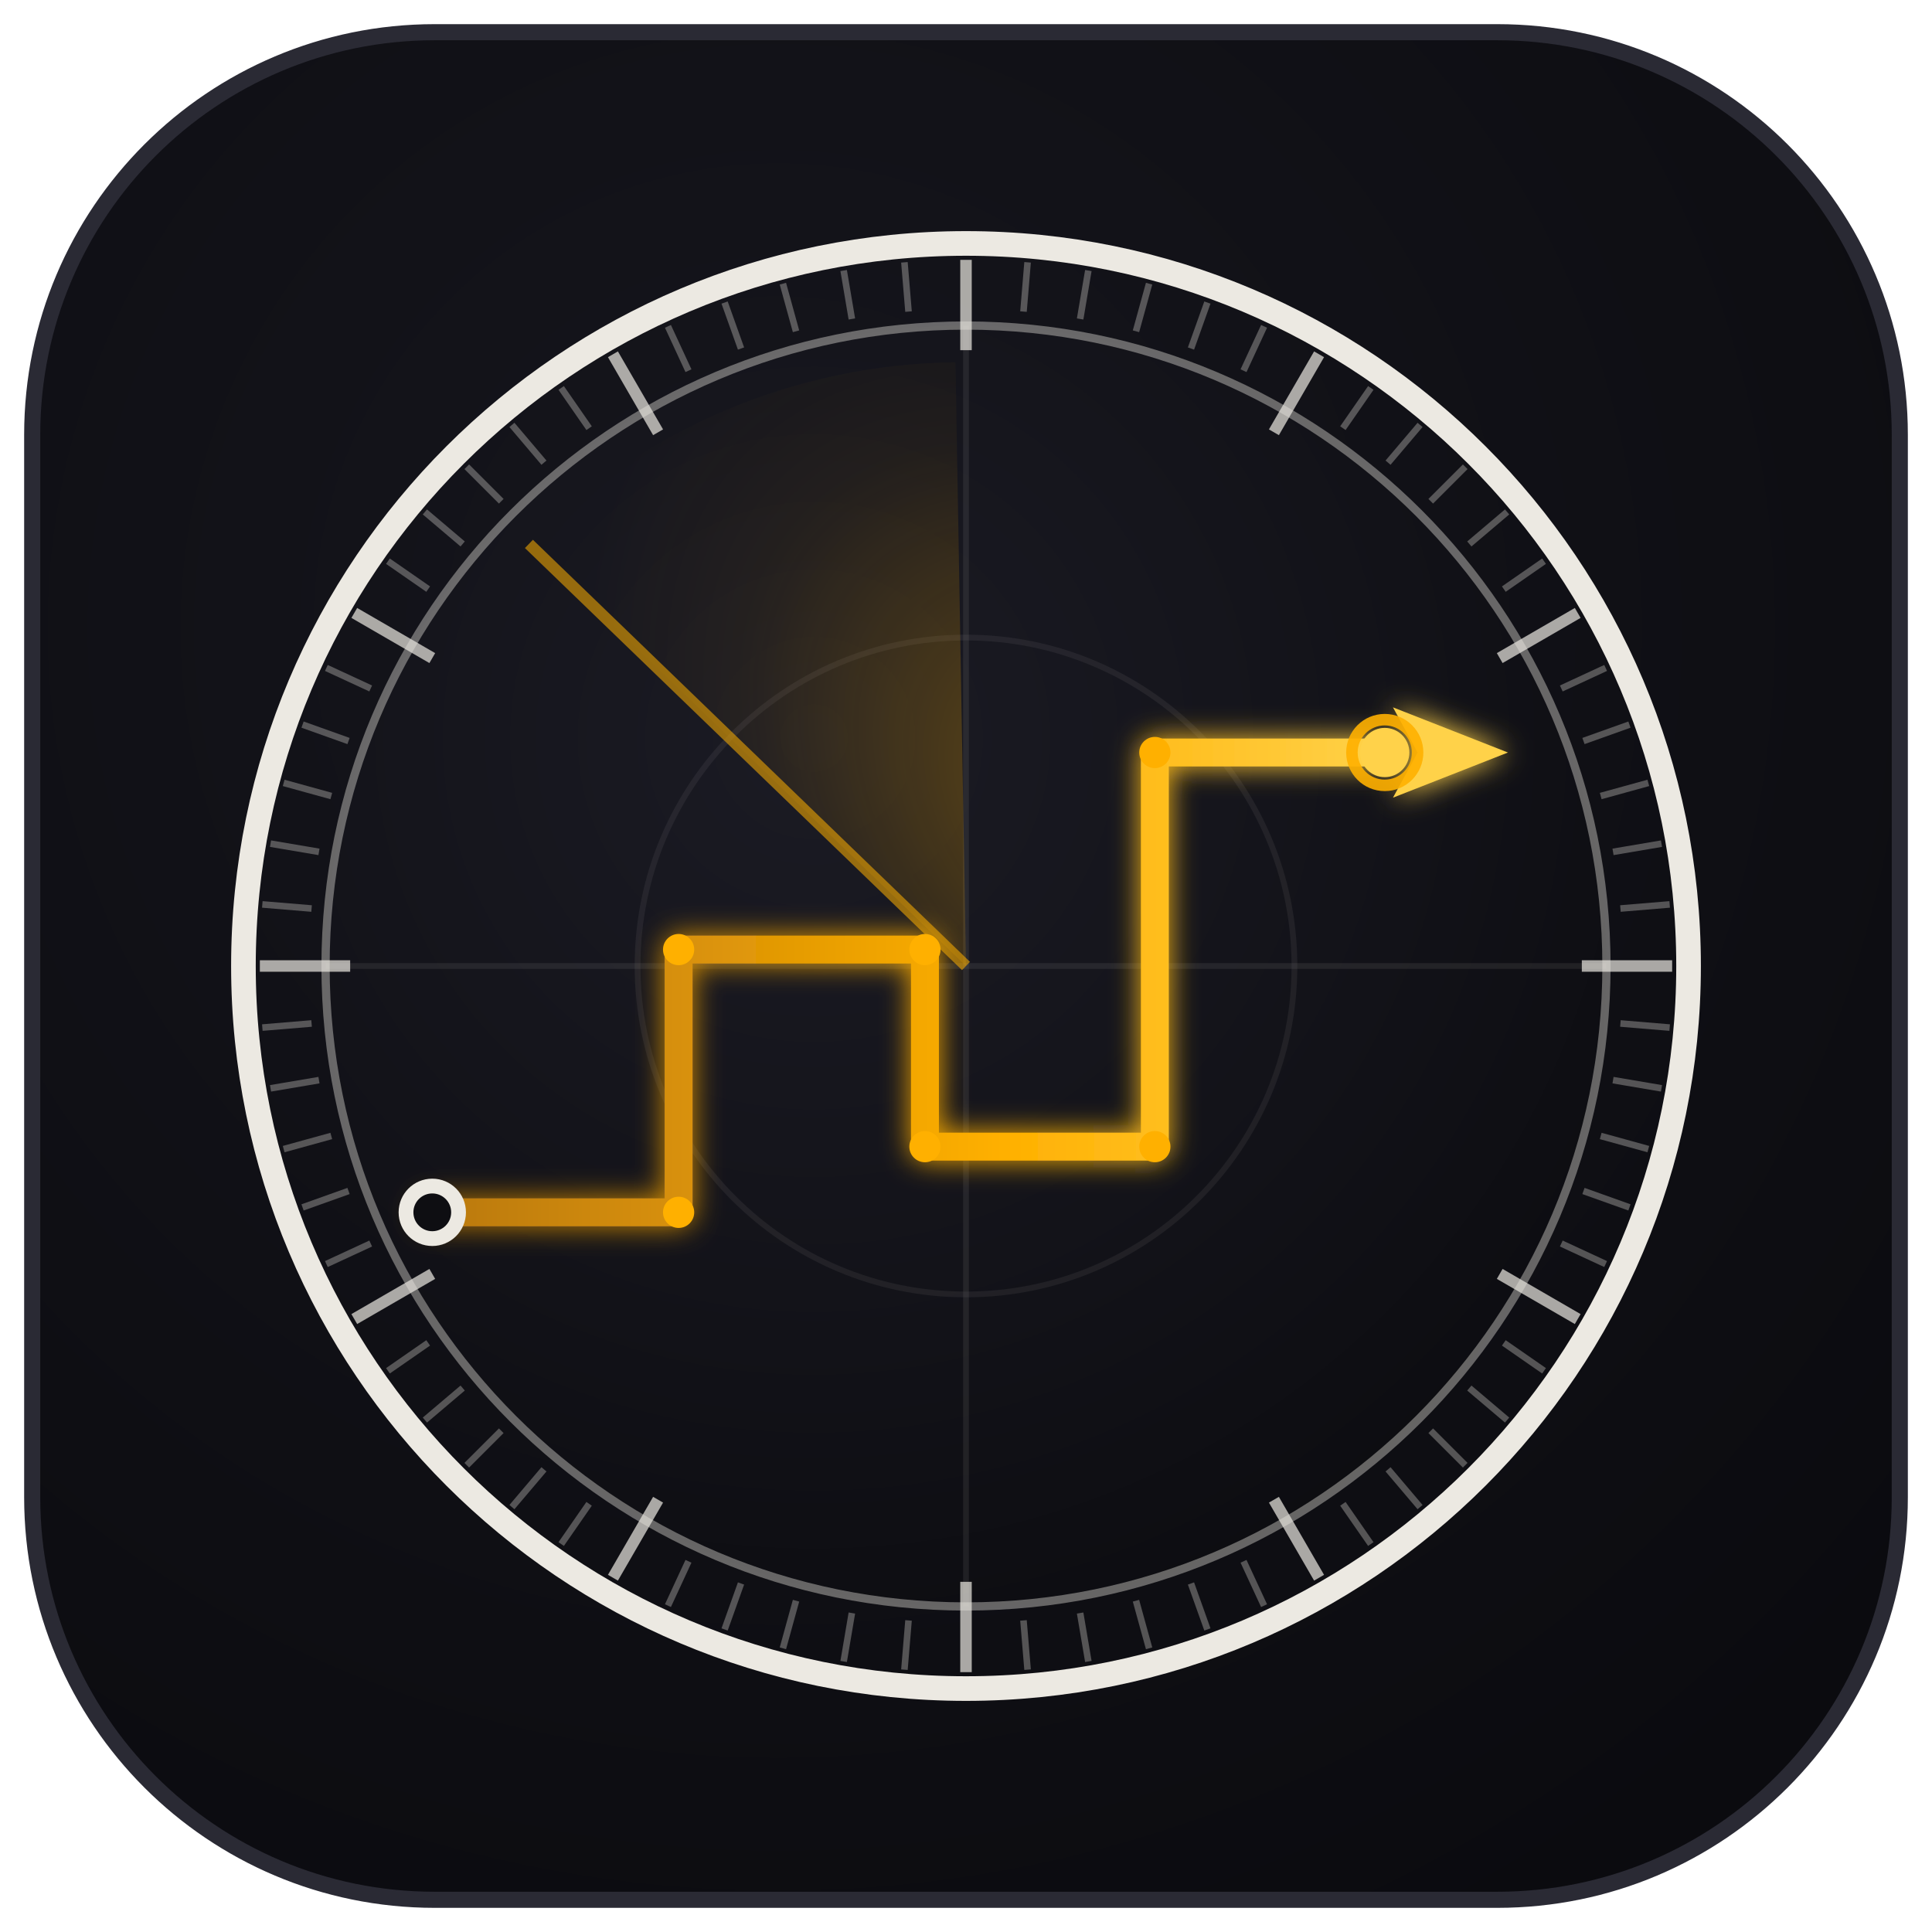
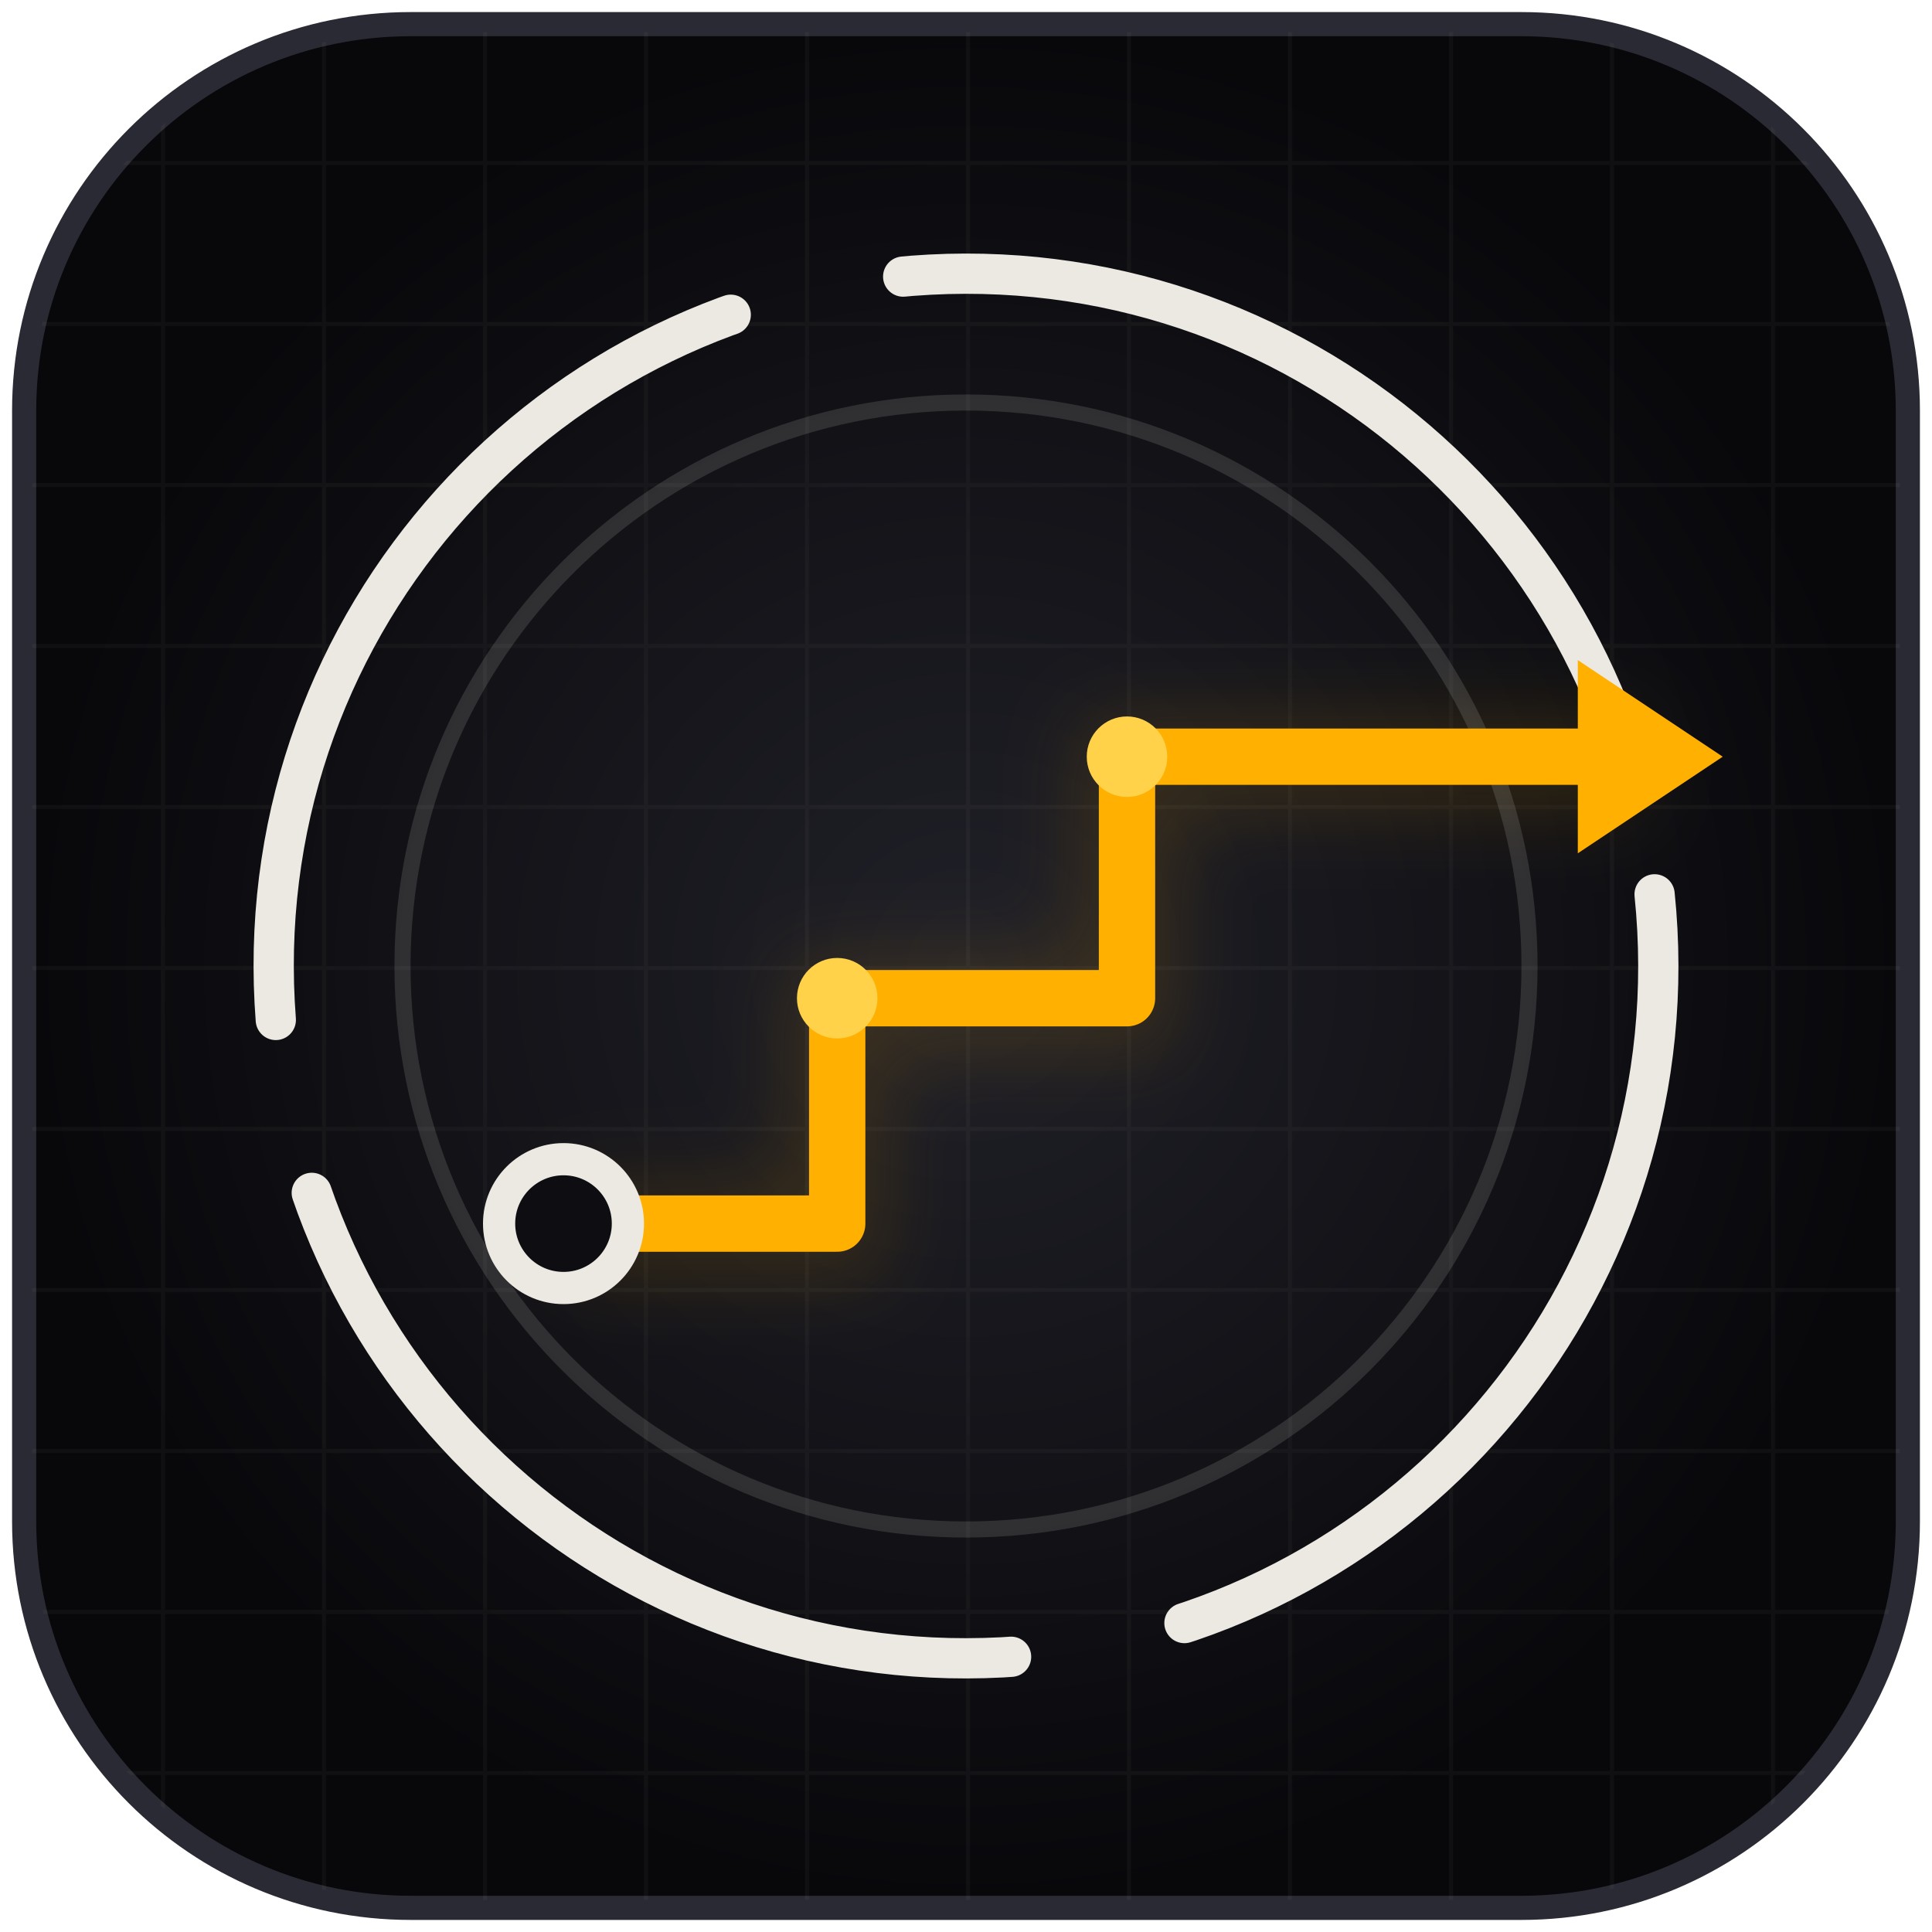
- <svg xmlns="http://www.w3.org/2000/svg" viewBox="0 0 240 240" width="240" height="240" role="img" aria-label="demoscope">
+ <svg xmlns="http://www.w3.org/2000/svg" viewBox="0 0 240 240" role="img" aria-labelledby="title desc">
  <defs>
-     <clipPath id="apS">
-       <circle cx="100" cy="100" r="78" />
-     </clipPath>
-     <radialGradient id="glassS" cx="38%" cy="32%" r="80%">
-       <stop offset="0%" stop-color="#1b1b24" />
-       <stop offset="60%" stop-color="#121218" />
-       <stop offset="100%" stop-color="#0b0b0f" />
+     <radialGradient id="bg">
+       <stop stop-color="#202028" />
+       <stop offset="1" stop-color="#08080b" />
    </radialGradient>
-     <linearGradient id="traceS" x1="0" y1="0" x2="1" y2="0">
-       <stop offset="0%" stop-color="#b9780f" />
-       <stop offset="60%" stop-color="#ffb000" />
-       <stop offset="100%" stop-color="#ffd24a" />
-     </linearGradient>
-     <radialGradient id="beamS" cx="50%" cy="100%" r="100%">
-       <stop offset="0%" stop-color="#ffb000" stop-opacity="0.34" />
-       <stop offset="70%" stop-color="#ffb000" stop-opacity="0.05" />
-       <stop offset="100%" stop-color="#ffb000" stop-opacity="0" />
-     </radialGradient>
-     <filter id="glowS" x="-30%" y="-30%" width="160%" height="160%">
-       <feGaussianBlur stdDeviation="1.7" result="b" />
-       <feMerge>
-         <feMergeNode in="b" />
-         <feMergeNode in="SourceGraphic" />
-       </feMerge>
+     <pattern id="grid" width="20" height="20" patternUnits="userSpaceOnUse">
+       <path d="M20 0H0V20" fill="none" stroke="#ece9e2" stroke-opacity=".035" />
+     </pattern>
+     <filter id="glow" x="-30%" y="-30%" width="160%" height="160%">
+       <feGaussianBlur stdDeviation="5" />
    </filter>
-     <radialGradient id="tilebg" cx="40%" cy="32%" r="85%">
-       <stop offset="0%" stop-color="#16161d" />
-       <stop offset="100%" stop-color="#0a0a0e" />
-     </radialGradient>
  </defs>
-   <rect x="4" y="4" width="232" height="232" rx="50" fill="url(#tilebg)" stroke="#2a2a34" stroke-width="2" />
-   <g transform="translate(120,120) scale(1.02) translate(-100,-100)">
-     <g>
-       <circle cx="100" cy="100" r="78" fill="url(#glassS)" />
-       <g clip-path="url(#apS)" opacity="0.5">
-         <line x1="22" y1="100" x2="178" y2="100" stroke="#ece9e2" stroke-width="0.7" opacity="0.16" />
-         <line x1="100" y1="22" x2="100" y2="178" stroke="#ece9e2" stroke-width="0.7" opacity="0.16" />
-         <circle cx="100" cy="100" r="40" fill="none" stroke="#ece9e2" stroke-width="0.7" opacity="0.13" />
-       </g>
-       <g clip-path="url(#apS)">
-         <g>
-           <animateTransform attributeName="transform" type="rotate" from="0 100 100" to="360 100 100" dur="6s" repeatCount="indefinite" />
-           <g transform="rotate(-46 100 100)">
-             <path d="M100,100 L100,26 A74,74 0 0 1 152,48 Z" fill="url(#beamS)" />
-             <line x1="100" y1="100" x2="100" y2="26" stroke="#ffb000" stroke-width="1.4" opacity="0.55" />
-           </g>
-         </g>
-       </g>
-       <line x1="186.0" y1="100.0" x2="175.0" y2="100.0" stroke="#ece9e2" stroke-width="1.4" opacity="0.7" />
-       <line x1="185.7" y1="107.5" x2="179.7" y2="107.0" stroke="#ece9e2" stroke-width="0.8" opacity="0.32" />
-       <line x1="184.7" y1="114.9" x2="178.8" y2="113.9" stroke="#ece9e2" stroke-width="0.8" opacity="0.32" />
-       <line x1="183.1" y1="122.3" x2="177.3" y2="120.7" stroke="#ece9e2" stroke-width="0.8" opacity="0.32" />
-       <line x1="180.8" y1="129.4" x2="175.2" y2="127.4" stroke="#ece9e2" stroke-width="0.8" opacity="0.32" />
-       <line x1="177.9" y1="136.3" x2="172.5" y2="133.8" stroke="#ece9e2" stroke-width="0.8" opacity="0.32" />
-       <line x1="174.5" y1="143.0" x2="165.0" y2="137.5" stroke="#ece9e2" stroke-width="1.4" opacity="0.7" />
-       <line x1="170.4" y1="149.3" x2="165.5" y2="145.9" stroke="#ece9e2" stroke-width="0.8" opacity="0.32" />
-       <line x1="165.9" y1="155.3" x2="161.3" y2="151.4" stroke="#ece9e2" stroke-width="0.8" opacity="0.32" />
-       <line x1="160.8" y1="160.8" x2="156.6" y2="156.6" stroke="#ece9e2" stroke-width="0.8" opacity="0.32" />
-       <line x1="155.3" y1="165.9" x2="151.4" y2="161.3" stroke="#ece9e2" stroke-width="0.8" opacity="0.32" />
-       <line x1="149.3" y1="170.4" x2="145.9" y2="165.5" stroke="#ece9e2" stroke-width="0.8" opacity="0.32" />
-       <line x1="143.0" y1="174.5" x2="137.5" y2="165.0" stroke="#ece9e2" stroke-width="1.4" opacity="0.7" />
-       <line x1="136.3" y1="177.9" x2="133.8" y2="172.5" stroke="#ece9e2" stroke-width="0.8" opacity="0.32" />
-       <line x1="129.4" y1="180.8" x2="127.4" y2="175.2" stroke="#ece9e2" stroke-width="0.8" opacity="0.32" />
-       <line x1="122.3" y1="183.1" x2="120.7" y2="177.3" stroke="#ece9e2" stroke-width="0.8" opacity="0.32" />
-       <line x1="114.9" y1="184.7" x2="113.9" y2="178.8" stroke="#ece9e2" stroke-width="0.8" opacity="0.32" />
-       <line x1="107.5" y1="185.7" x2="107.0" y2="179.7" stroke="#ece9e2" stroke-width="0.8" opacity="0.32" />
-       <line x1="100.0" y1="186.0" x2="100.0" y2="175.0" stroke="#ece9e2" stroke-width="1.4" opacity="0.7" />
-       <line x1="92.5" y1="185.7" x2="93.0" y2="179.7" stroke="#ece9e2" stroke-width="0.8" opacity="0.32" />
-       <line x1="85.1" y1="184.7" x2="86.1" y2="178.8" stroke="#ece9e2" stroke-width="0.8" opacity="0.32" />
-       <line x1="77.7" y1="183.1" x2="79.3" y2="177.3" stroke="#ece9e2" stroke-width="0.8" opacity="0.32" />
-       <line x1="70.6" y1="180.8" x2="72.6" y2="175.2" stroke="#ece9e2" stroke-width="0.8" opacity="0.32" />
-       <line x1="63.7" y1="177.9" x2="66.2" y2="172.5" stroke="#ece9e2" stroke-width="0.8" opacity="0.32" />
-       <line x1="57.0" y1="174.5" x2="62.5" y2="165.0" stroke="#ece9e2" stroke-width="1.4" opacity="0.7" />
-       <line x1="50.7" y1="170.4" x2="54.1" y2="165.5" stroke="#ece9e2" stroke-width="0.8" opacity="0.32" />
-       <line x1="44.7" y1="165.9" x2="48.6" y2="161.3" stroke="#ece9e2" stroke-width="0.8" opacity="0.32" />
-       <line x1="39.2" y1="160.8" x2="43.4" y2="156.6" stroke="#ece9e2" stroke-width="0.8" opacity="0.32" />
-       <line x1="34.1" y1="155.3" x2="38.7" y2="151.4" stroke="#ece9e2" stroke-width="0.8" opacity="0.32" />
-       <line x1="29.6" y1="149.3" x2="34.5" y2="145.9" stroke="#ece9e2" stroke-width="0.8" opacity="0.32" />
-       <line x1="25.5" y1="143.0" x2="35.0" y2="137.5" stroke="#ece9e2" stroke-width="1.4" opacity="0.7" />
-       <line x1="22.1" y1="136.3" x2="27.5" y2="133.8" stroke="#ece9e2" stroke-width="0.8" opacity="0.32" />
-       <line x1="19.2" y1="129.4" x2="24.8" y2="127.4" stroke="#ece9e2" stroke-width="0.8" opacity="0.32" />
-       <line x1="16.9" y1="122.3" x2="22.7" y2="120.7" stroke="#ece9e2" stroke-width="0.8" opacity="0.32" />
-       <line x1="15.3" y1="114.9" x2="21.2" y2="113.9" stroke="#ece9e2" stroke-width="0.8" opacity="0.32" />
-       <line x1="14.3" y1="107.5" x2="20.3" y2="107.0" stroke="#ece9e2" stroke-width="0.8" opacity="0.32" />
-       <line x1="14.0" y1="100.0" x2="25.0" y2="100.0" stroke="#ece9e2" stroke-width="1.4" opacity="0.7" />
-       <line x1="14.3" y1="92.5" x2="20.3" y2="93.0" stroke="#ece9e2" stroke-width="0.8" opacity="0.32" />
-       <line x1="15.3" y1="85.1" x2="21.2" y2="86.1" stroke="#ece9e2" stroke-width="0.8" opacity="0.32" />
-       <line x1="16.9" y1="77.7" x2="22.7" y2="79.3" stroke="#ece9e2" stroke-width="0.8" opacity="0.32" />
-       <line x1="19.2" y1="70.6" x2="24.8" y2="72.6" stroke="#ece9e2" stroke-width="0.8" opacity="0.32" />
-       <line x1="22.1" y1="63.7" x2="27.5" y2="66.2" stroke="#ece9e2" stroke-width="0.8" opacity="0.32" />
-       <line x1="25.5" y1="57.0" x2="35.0" y2="62.5" stroke="#ece9e2" stroke-width="1.4" opacity="0.7" />
-       <line x1="29.6" y1="50.7" x2="34.5" y2="54.1" stroke="#ece9e2" stroke-width="0.8" opacity="0.32" />
-       <line x1="34.1" y1="44.7" x2="38.7" y2="48.6" stroke="#ece9e2" stroke-width="0.8" opacity="0.32" />
-       <line x1="39.2" y1="39.2" x2="43.4" y2="43.4" stroke="#ece9e2" stroke-width="0.8" opacity="0.32" />
-       <line x1="44.7" y1="34.1" x2="48.6" y2="38.7" stroke="#ece9e2" stroke-width="0.8" opacity="0.32" />
-       <line x1="50.7" y1="29.6" x2="54.1" y2="34.5" stroke="#ece9e2" stroke-width="0.8" opacity="0.32" />
-       <line x1="57.0" y1="25.5" x2="62.5" y2="35.0" stroke="#ece9e2" stroke-width="1.4" opacity="0.7" />
-       <line x1="63.7" y1="22.1" x2="66.2" y2="27.5" stroke="#ece9e2" stroke-width="0.8" opacity="0.32" />
-       <line x1="70.6" y1="19.2" x2="72.6" y2="24.8" stroke="#ece9e2" stroke-width="0.8" opacity="0.32" />
-       <line x1="77.7" y1="16.9" x2="79.3" y2="22.7" stroke="#ece9e2" stroke-width="0.8" opacity="0.32" />
-       <line x1="85.1" y1="15.3" x2="86.1" y2="21.2" stroke="#ece9e2" stroke-width="0.8" opacity="0.32" />
-       <line x1="92.5" y1="14.3" x2="93.0" y2="20.3" stroke="#ece9e2" stroke-width="0.8" opacity="0.32" />
-       <line x1="100.0" y1="14.0" x2="100.0" y2="25.0" stroke="#ece9e2" stroke-width="1.4" opacity="0.7" />
-       <line x1="107.5" y1="14.3" x2="107.0" y2="20.3" stroke="#ece9e2" stroke-width="0.8" opacity="0.32" />
-       <line x1="114.9" y1="15.3" x2="113.9" y2="21.2" stroke="#ece9e2" stroke-width="0.8" opacity="0.32" />
-       <line x1="122.3" y1="16.9" x2="120.7" y2="22.7" stroke="#ece9e2" stroke-width="0.8" opacity="0.32" />
-       <line x1="129.4" y1="19.2" x2="127.4" y2="24.8" stroke="#ece9e2" stroke-width="0.8" opacity="0.32" />
-       <line x1="136.3" y1="22.1" x2="133.8" y2="27.5" stroke="#ece9e2" stroke-width="0.8" opacity="0.32" />
-       <line x1="143.0" y1="25.5" x2="137.5" y2="35.0" stroke="#ece9e2" stroke-width="1.4" opacity="0.7" />
-       <line x1="149.3" y1="29.6" x2="145.9" y2="34.5" stroke="#ece9e2" stroke-width="0.8" opacity="0.32" />
-       <line x1="155.3" y1="34.1" x2="151.4" y2="38.7" stroke="#ece9e2" stroke-width="0.8" opacity="0.32" />
-       <line x1="160.8" y1="39.2" x2="156.6" y2="43.4" stroke="#ece9e2" stroke-width="0.8" opacity="0.32" />
-       <line x1="165.9" y1="44.7" x2="161.3" y2="48.6" stroke="#ece9e2" stroke-width="0.8" opacity="0.32" />
-       <line x1="170.4" y1="50.7" x2="165.5" y2="54.1" stroke="#ece9e2" stroke-width="0.8" opacity="0.32" />
-       <line x1="174.5" y1="57.0" x2="165.0" y2="62.5" stroke="#ece9e2" stroke-width="1.4" opacity="0.7" />
-       <line x1="177.9" y1="63.7" x2="172.5" y2="66.2" stroke="#ece9e2" stroke-width="0.8" opacity="0.32" />
-       <line x1="180.8" y1="70.6" x2="175.2" y2="72.6" stroke="#ece9e2" stroke-width="0.8" opacity="0.32" />
-       <line x1="183.1" y1="77.7" x2="177.3" y2="79.3" stroke="#ece9e2" stroke-width="0.8" opacity="0.32" />
-       <line x1="184.7" y1="85.1" x2="178.8" y2="86.1" stroke="#ece9e2" stroke-width="0.8" opacity="0.32" />
-       <line x1="185.7" y1="92.5" x2="179.7" y2="93.0" stroke="#ece9e2" stroke-width="0.8" opacity="0.32" />
-       <circle cx="100" cy="100" r="88" fill="none" stroke="#ece9e2" stroke-width="3" />
-       <circle cx="100" cy="100" r="78" fill="none" stroke="#ece9e2" stroke-width="1" opacity="0.4" />
-       <g clip-path="url(#apS)">
-         <polyline points="35,130 65,130 65,98 95,98 95,122 123,122 123,74 151,74" fill="none" stroke="url(#traceS)" stroke-width="3.4" stroke-linejoin="round" stroke-linecap="round" filter="url(#glowS)" />
-         <circle cx="65" cy="130" r="1.9" fill="#ffb000" />
-         <circle cx="65" cy="98" r="1.9" fill="#ffb000" />
-         <circle cx="95" cy="98" r="1.9" fill="#ffb000" />
-         <circle cx="95" cy="122" r="1.9" fill="#ffb000" />
-         <circle cx="123" cy="122" r="1.9" fill="#ffb000" />
-         <circle cx="123" cy="74" r="1.9" fill="#ffb000" />
-         <circle cx="35" cy="130" r="3.2" fill="#0e0e12" stroke="#ece9e2" stroke-width="1.8" />
-         <path d="M166,74 L152,68.5 L155,74 L152,79.5 Z" fill="#ffd24a" filter="url(#glowS)" />
-         <circle cx="151" cy="74" r="3" fill="#ffd24a" />
-         <circle cx="151" cy="74" r="4" fill="none" stroke="#ffb000" stroke-width="1.4" opacity="0.9">
-           <animate attributeName="r" values="4;12;4" dur="2.2s" repeatCount="indefinite" />
-           <animate attributeName="opacity" values="0.9;0;0.9" dur="2.2s" repeatCount="indefinite" />
-         </circle>
-       </g>
-     </g>
+   <rect x="3" y="3" width="234" height="234" rx="48" fill="url(#bg)" stroke="#2a2a34" stroke-width="3" />
+   <rect x="4" y="4" width="232" height="232" rx="47" fill="url(#grid)" />
+   <path d="M70 153h34v-28h36V95h63" fill="none" stroke="#ffb000" stroke-width="12" opacity=".13" filter="url(#glow)" />
+   <g transform="translate(20 20) scale(2)">
+     <circle cx="50" cy="50" r="43" fill="none" stroke="#ece9e2" stroke-width="2.5" stroke-linecap="round" stroke-dasharray="56 11" transform="rotate(-3 50 50)" />
+     <circle cx="50" cy="50" r="35" fill="none" stroke="#ece9e2" opacity=".14" />
+     <path d="M25 66H42V52H60V37H91" fill="none" stroke="#ffb000" stroke-width="3.5" stroke-linecap="round" stroke-linejoin="round" />
+     <circle cx="25" cy="66" r="4" fill="#0e0e12" stroke="#ece9e2" stroke-width="2" />
+     <circle cx="42" cy="52" r="2.5" fill="#ffd24a" />
+     <circle cx="60" cy="37" r="2.5" fill="#ffd24a" />
+     <path d="m88 31 9 6-9 6z" fill="#ffb000" />
  </g>
</svg>
